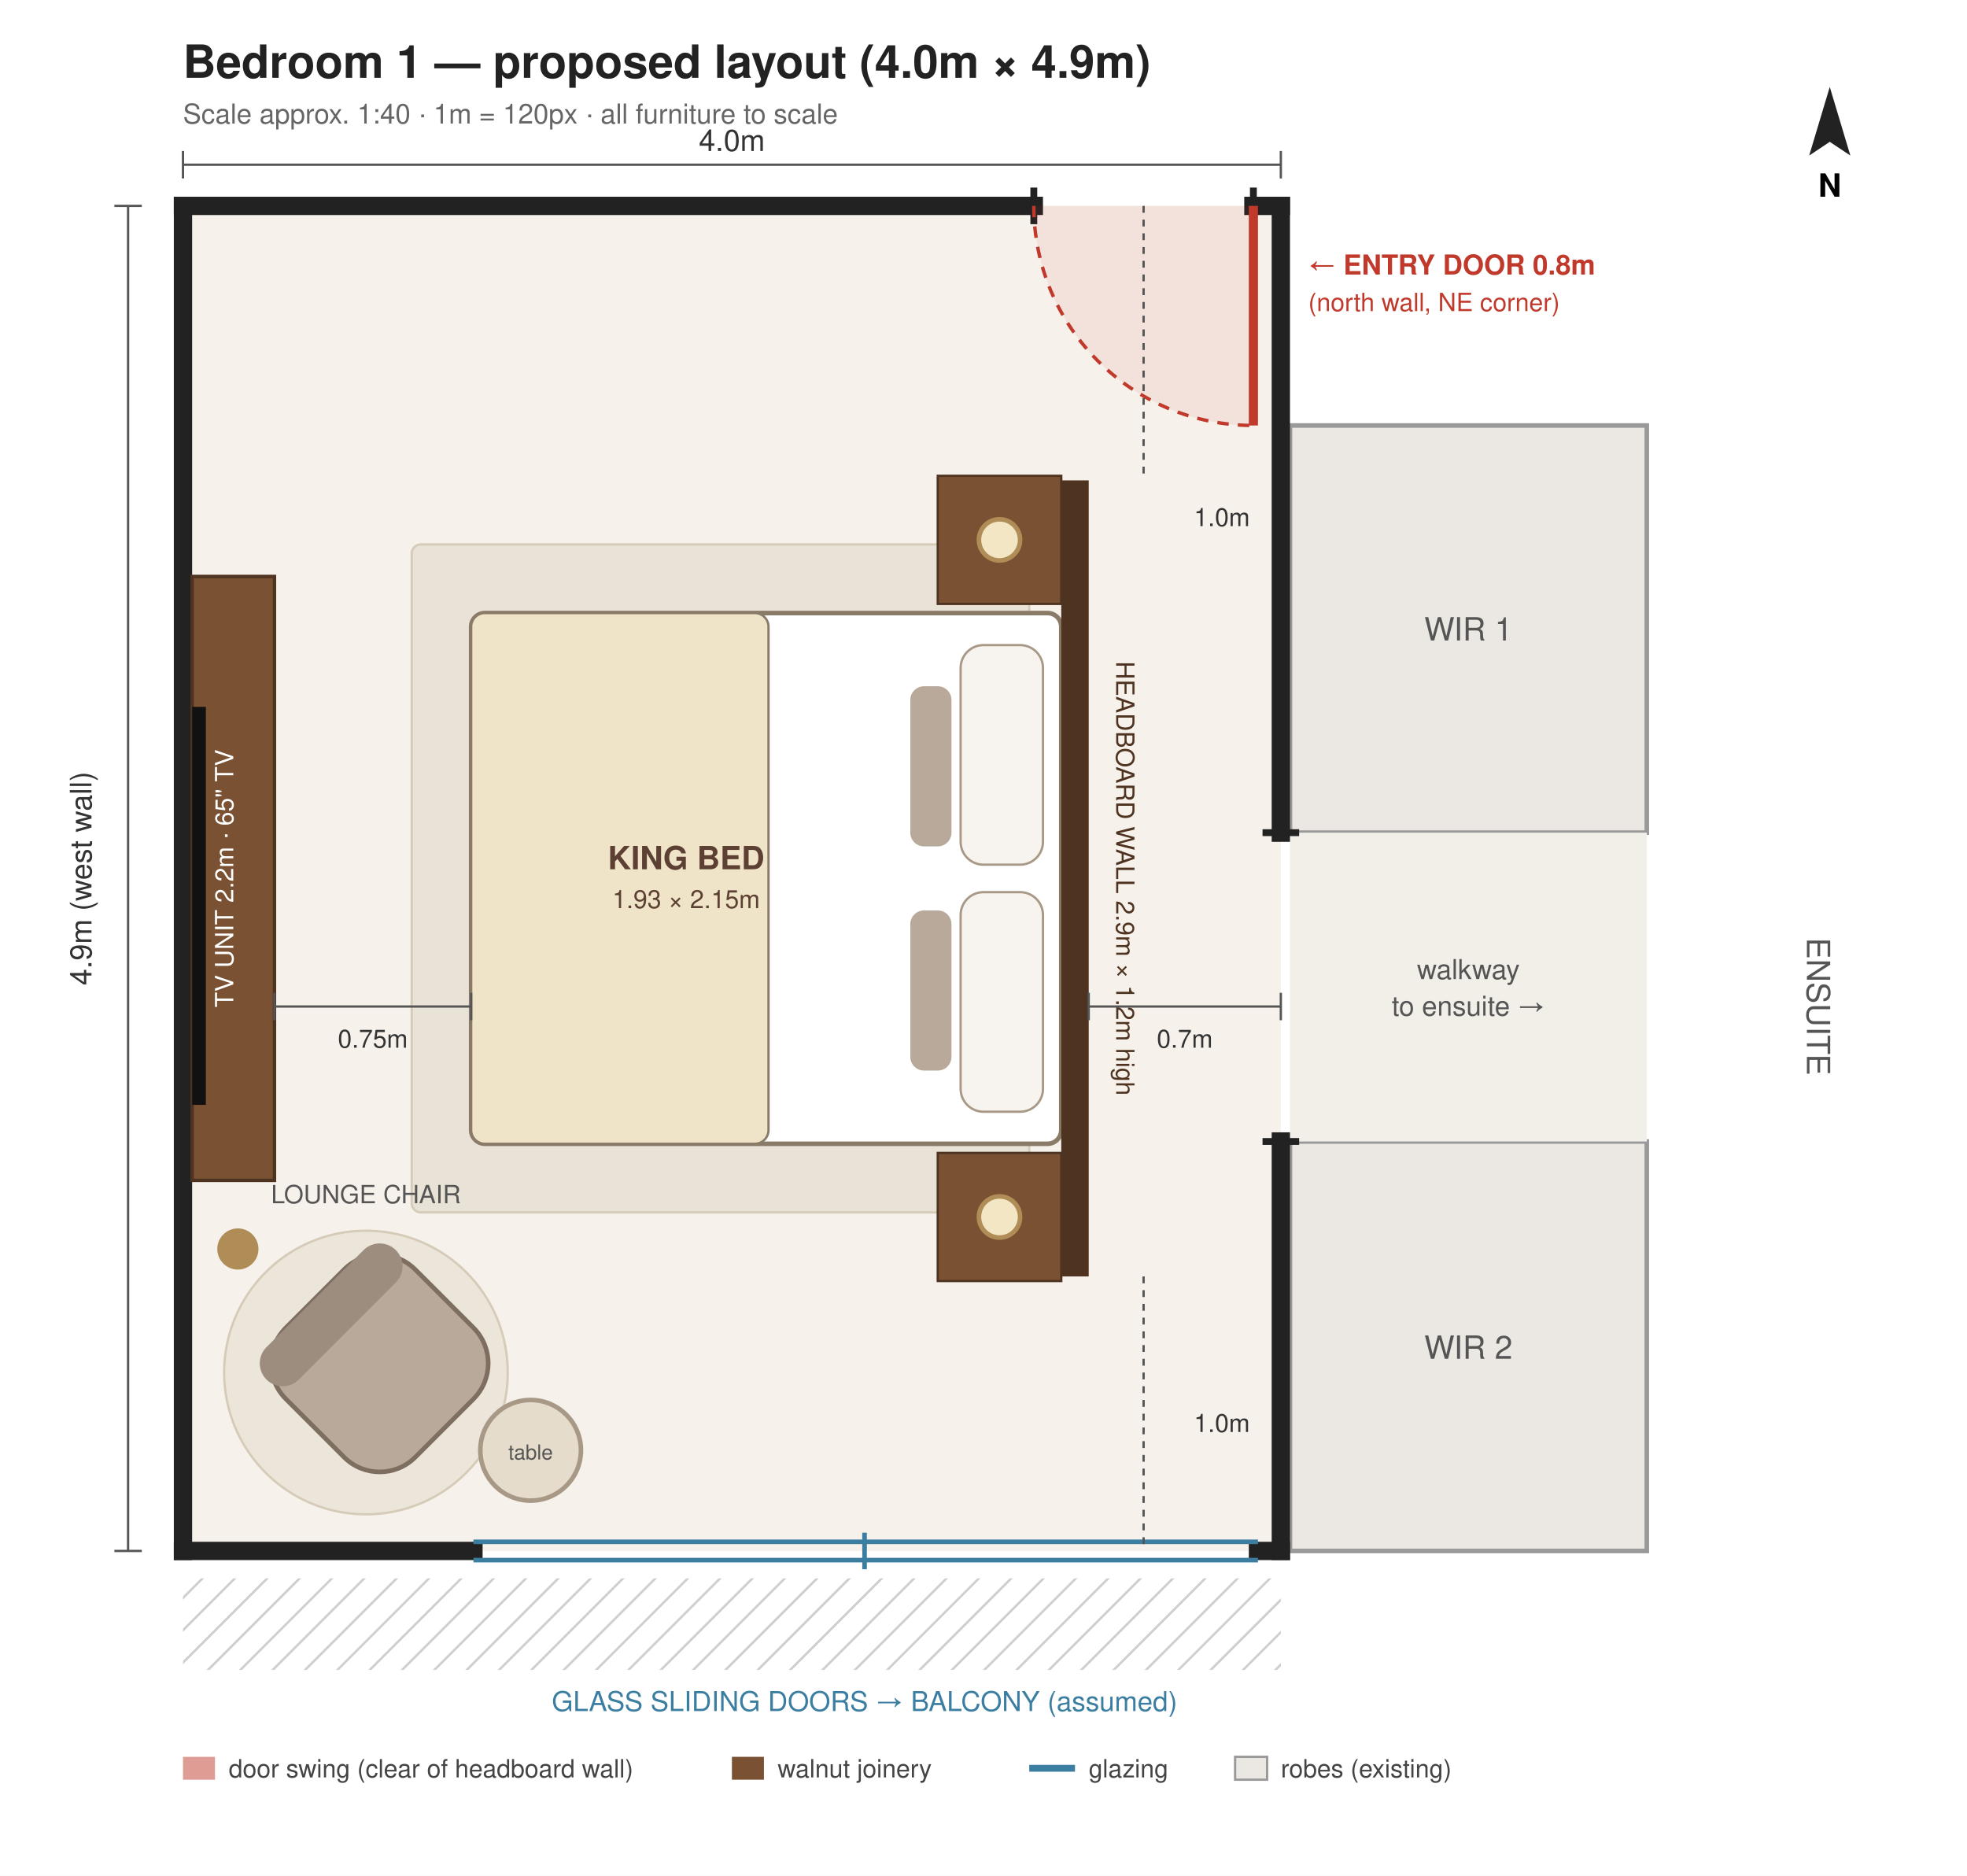
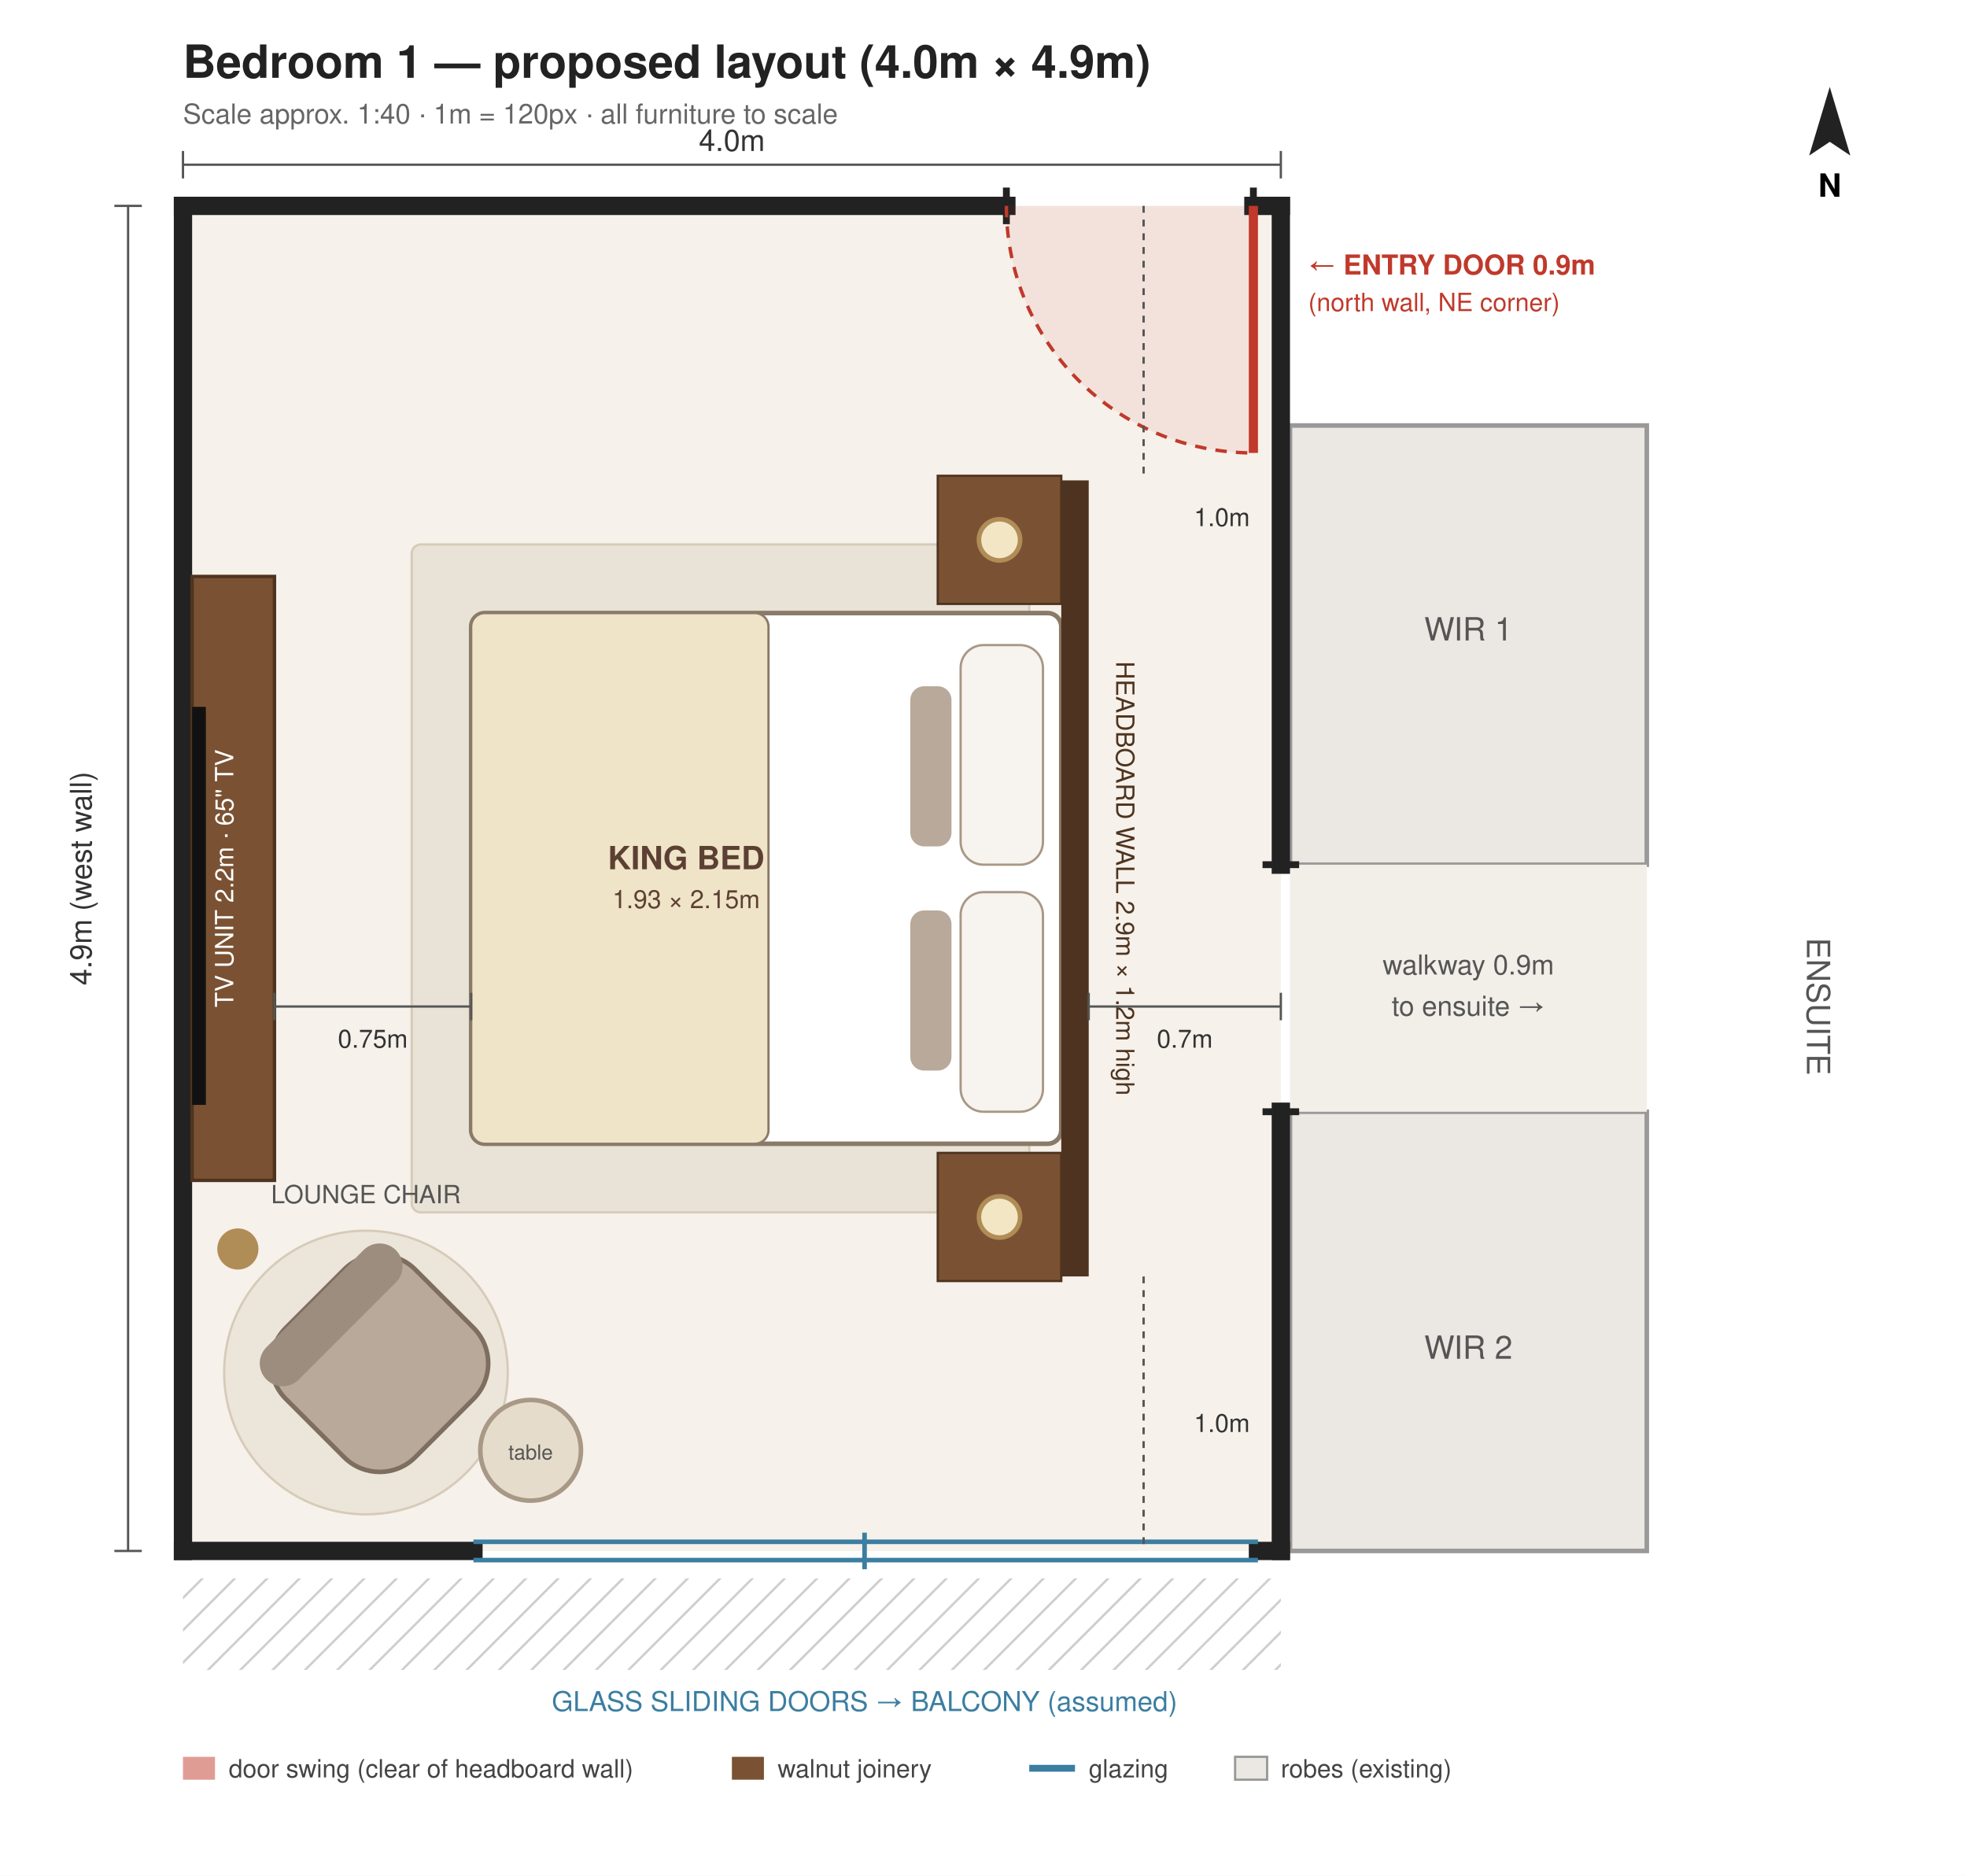
<svg xmlns="http://www.w3.org/2000/svg" width="860" height="820" viewBox="0 0 860 820" font-family="Helvetica, Arial, sans-serif">
  <rect width="860" height="820" fill="#ffffff" />
  <text x="80" y="34" font-size="20" font-weight="bold" fill="#222">Bedroom 1 — proposed layout (4.0m × 4.9m)</text>
  <text x="80" y="54" font-size="12" fill="#666">Scale approx. 1:40 · 1m = 120px · all furniture to scale</text>
  <g transform="translate(800,60)">
    <polygon points="0,-22 9,8 0,2 -9,8" fill="#222" />
    <text x="0" y="26" font-size="14" font-weight="bold" text-anchor="middle">N</text>
  </g>
  <rect x="80" y="90" width="480" height="588" fill="#f6f1ea" />
-   <rect x="564" y="186" width="156" height="178" fill="#ebe7e2" stroke="#999" stroke-width="2" />
+   <rect x="564" y="186" width="156" height="192" fill="#ebe7e2" stroke="#999" stroke-width="2" />
  <text x="642" y="280" font-size="14" text-anchor="middle" fill="#555">WIR 1</text>
-   <rect x="564" y="499" width="156" height="179" fill="#ebe7e2" stroke="#999" stroke-width="2" />
+   <rect x="564" y="486" width="156" height="192" fill="#ebe7e2" stroke="#999" stroke-width="2" />
  <text x="642" y="594" font-size="14" text-anchor="middle" fill="#555">WIR 2</text>
-   <rect x="564" y="364" width="156" height="135" fill="#f2efe9" />
-   <text x="642" y="428" font-size="12" text-anchor="middle" fill="#555">walkway</text>
+   <rect x="564" y="378" width="156" height="108" fill="#f2efe9" />
+   <text x="642" y="426" font-size="12" text-anchor="middle" fill="#555">walkway 0.9m</text>
  <text x="642" y="444" font-size="12" text-anchor="middle" fill="#555">to ensuite →</text>
  <text x="790" y="440" font-size="14" text-anchor="middle" fill="#555" transform="rotate(90 790 440)">ENSUITE</text>
  <g stroke="#222" stroke-width="8" stroke-linecap="square" fill="none">
-     <line x1="80" y1="90" x2="452" y2="90" />
+     <line x1="80" y1="90" x2="440" y2="90" />
    <line x1="548" y1="90" x2="560" y2="90" />
    <line x1="80" y1="90" x2="80" y2="678" />
    <line x1="80" y1="678" x2="207" y2="678" />
    <line x1="550" y1="678" x2="560" y2="678" />
-     <line x1="560" y1="90" x2="560" y2="364" />
-     <line x1="560" y1="499" x2="560" y2="678" />
+     <line x1="560" y1="90" x2="560" y2="378" />
+     <line x1="560" y1="486" x2="560" y2="678" />
  </g>
  <g stroke="#222" stroke-width="3">
-     <line x1="452" y1="82" x2="452" y2="98" />
+     <line x1="440" y1="82" x2="440" y2="98" />
    <line x1="548" y1="82" x2="548" y2="98" />
-     <line x1="552" y1="364" x2="568" y2="364" />
-     <line x1="552" y1="499" x2="568" y2="499" />
+     <line x1="552" y1="378" x2="568" y2="378" />
+     <line x1="552" y1="486" x2="568" y2="486" />
  </g>
  <g stroke="#3b7ea1" stroke-width="2">
    <line x1="207" y1="674" x2="550" y2="674" />
    <line x1="207" y1="682" x2="550" y2="682" />
    <line x1="378" y1="670" x2="378" y2="686" />
  </g>
  <rect x="80" y="690" width="480" height="40" fill="url(#hatch)" opacity="0.6" />
  <defs>
    <pattern id="hatch" width="10" height="10" patternUnits="userSpaceOnUse" patternTransform="rotate(45)">
      <line x1="0" y1="0" x2="0" y2="10" stroke="#aaa" stroke-width="2" />
    </pattern>
  </defs>
  <text x="378" y="748" font-size="12" text-anchor="middle" fill="#3b7ea1">GLASS SLIDING DOORS → BALCONY (assumed)</text>
-   <path d="M452,90 A96,96 0 0,0 548,186" fill="none" stroke="#c0392b" stroke-width="1.5" stroke-dasharray="5,4" />
-   <line x1="548" y1="90" x2="548" y2="186" stroke="#c0392b" stroke-width="4" />
-   <path d="M452,90 L548,90 L548,186 A96,96 0 0,1 452,90 Z" fill="#c0392b" opacity="0.08" />
-   <text x="572" y="120" font-size="12" fill="#c0392b" font-weight="bold">← ENTRY DOOR 0.8m</text>
+   <path d="M440,90 A108,108 0 0,0 548,198" fill="none" stroke="#c0392b" stroke-width="1.5" stroke-dasharray="5,4" />
+   <line x1="548" y1="90" x2="548" y2="198" stroke="#c0392b" stroke-width="4" />
+   <path d="M440,90 L548,90 L548,198 A108,108 0 0,1 440,90 Z" fill="#c0392b" opacity="0.08" />
+   <text x="572" y="120" font-size="12" fill="#c0392b" font-weight="bold">← ENTRY DOOR 0.9m</text>
  <text x="572" y="136" font-size="11" fill="#c0392b">(north wall, NE corner)</text>
  <rect x="84" y="252" width="36" height="264" fill="#7a5233" stroke="#4e3420" stroke-width="1.5" />
  <rect x="84" y="309" width="6" height="174" fill="#111" />
  <text x="102" y="384" font-size="11" fill="#fff" text-anchor="middle" transform="rotate(-90 102 384)">TV UNIT 2.2m · 65" TV</text>
  <rect x="180" y="238" width="270" height="292" rx="4" fill="#e9e2d6" stroke="#d6cbb8" stroke-width="1" />
  <rect x="206" y="268" width="258" height="232" rx="6" fill="#ffffff" stroke="#8a7a68" stroke-width="2" />
  <rect x="206" y="268" width="130" height="232" rx="6" fill="#efe3c8" stroke="#8a7a68" stroke-width="1" />
  <rect x="420" y="282" width="36" height="96" rx="10" fill="#f7f4ef" stroke="#a89886" />
  <rect x="420" y="390" width="36" height="96" rx="10" fill="#f7f4ef" stroke="#a89886" />
  <rect x="398" y="300" width="18" height="70" rx="6" fill="#b8a99a" />
  <rect x="398" y="398" width="18" height="70" rx="6" fill="#b8a99a" />
  <text x="300" y="380" font-size="14" text-anchor="middle" fill="#5c4033" font-weight="bold">KING BED</text>
  <text x="300" y="397" font-size="11" text-anchor="middle" fill="#5c4033">1.93 × 2.15m</text>
  <rect x="410" y="208" width="54" height="56" fill="#7a5233" stroke="#4e3420" />
  <rect x="410" y="504" width="54" height="56" fill="#7a5233" stroke="#4e3420" />
  <circle cx="437" cy="236" r="9" fill="#f3e6c4" stroke="#b08d57" stroke-width="2" />
  <circle cx="437" cy="532" r="9" fill="#f3e6c4" stroke="#b08d57" stroke-width="2" />
  <rect x="464" y="210" width="12" height="348" fill="#4e3420" />
  <text x="488" y="384" font-size="11" fill="#4e3420" text-anchor="middle" transform="rotate(90 488 384)">HEADBOARD WALL 2.9m × 1.2m high</text>
  <circle cx="160" cy="600" r="62" fill="#ece5da" stroke="#d6cbb8" />
  <g transform="translate(166 596) rotate(-45)">
    <rect x="-40" y="-40" width="80" height="80" rx="22" fill="#b8a99a" stroke="#7d6e60" stroke-width="2" />
    <rect x="-40" y="-40" width="80" height="20" rx="10" fill="#9c8d7e" />
  </g>
  <circle cx="232" cy="634" r="22" fill="#e6dccb" stroke="#a89886" stroke-width="2" />
  <circle cx="104" cy="546" r="9" fill="#b08d57" />
  <text x="160" y="526" font-size="11" text-anchor="middle" fill="#555">LOUNGE CHAIR</text>
  <text x="232" y="638" font-size="9" text-anchor="middle" fill="#555">table</text>
  <g stroke="#555" stroke-width="1" fill="none">
    <line x1="80" y1="72" x2="560" y2="72" />
    <line x1="80" y1="66" x2="80" y2="78" />
    <line x1="560" y1="66" x2="560" y2="78" />
    <line x1="56" y1="90" x2="56" y2="678" />
    <line x1="50" y1="90" x2="62" y2="90" />
    <line x1="50" y1="678" x2="62" y2="678" />
    <line x1="120" y1="440" x2="206" y2="440" />
    <line x1="120" y1="434" x2="120" y2="446" />
    <line x1="206" y1="434" x2="206" y2="446" />
    <line x1="476" y1="440" x2="560" y2="440" />
    <line x1="476" y1="434" x2="476" y2="446" />
    <line x1="560" y1="434" x2="560" y2="446" />
    <line x1="500" y1="90" x2="500" y2="210" stroke-dasharray="3,3" />
    <line x1="500" y1="558" x2="500" y2="678" stroke-dasharray="3,3" />
  </g>
  <text x="320" y="66" font-size="13" text-anchor="middle" fill="#333">4.0m</text>
  <text x="40" y="384" font-size="13" text-anchor="middle" fill="#333" transform="rotate(-90 40 384)">4.9m (west wall)</text>
  <text x="163" y="458" font-size="11" text-anchor="middle" fill="#333">0.75m</text>
  <text x="518" y="458" font-size="11" text-anchor="middle" fill="#333">0.7m</text>
  <text x="522" y="230" font-size="11" fill="#333">1.0m</text>
  <text x="522" y="626" font-size="11" fill="#333">1.0m</text>
  <g font-size="11" fill="#444">
    <rect x="80" y="768" width="14" height="10" fill="#c0392b" opacity="0.5" />
    <text x="100" y="777">door swing (clear of headboard wall)</text>
    <rect x="320" y="768" width="14" height="10" fill="#7a5233" />
    <text x="340" y="777">walnut joinery</text>
    <line x1="450" y1="773" x2="470" y2="773" stroke="#3b7ea1" stroke-width="3" />
    <text x="476" y="777">glazing</text>
    <rect x="540" y="768" width="14" height="10" fill="#ebe7e2" stroke="#999" />
    <text x="560" y="777">robes (existing)</text>
  </g>
</svg>
